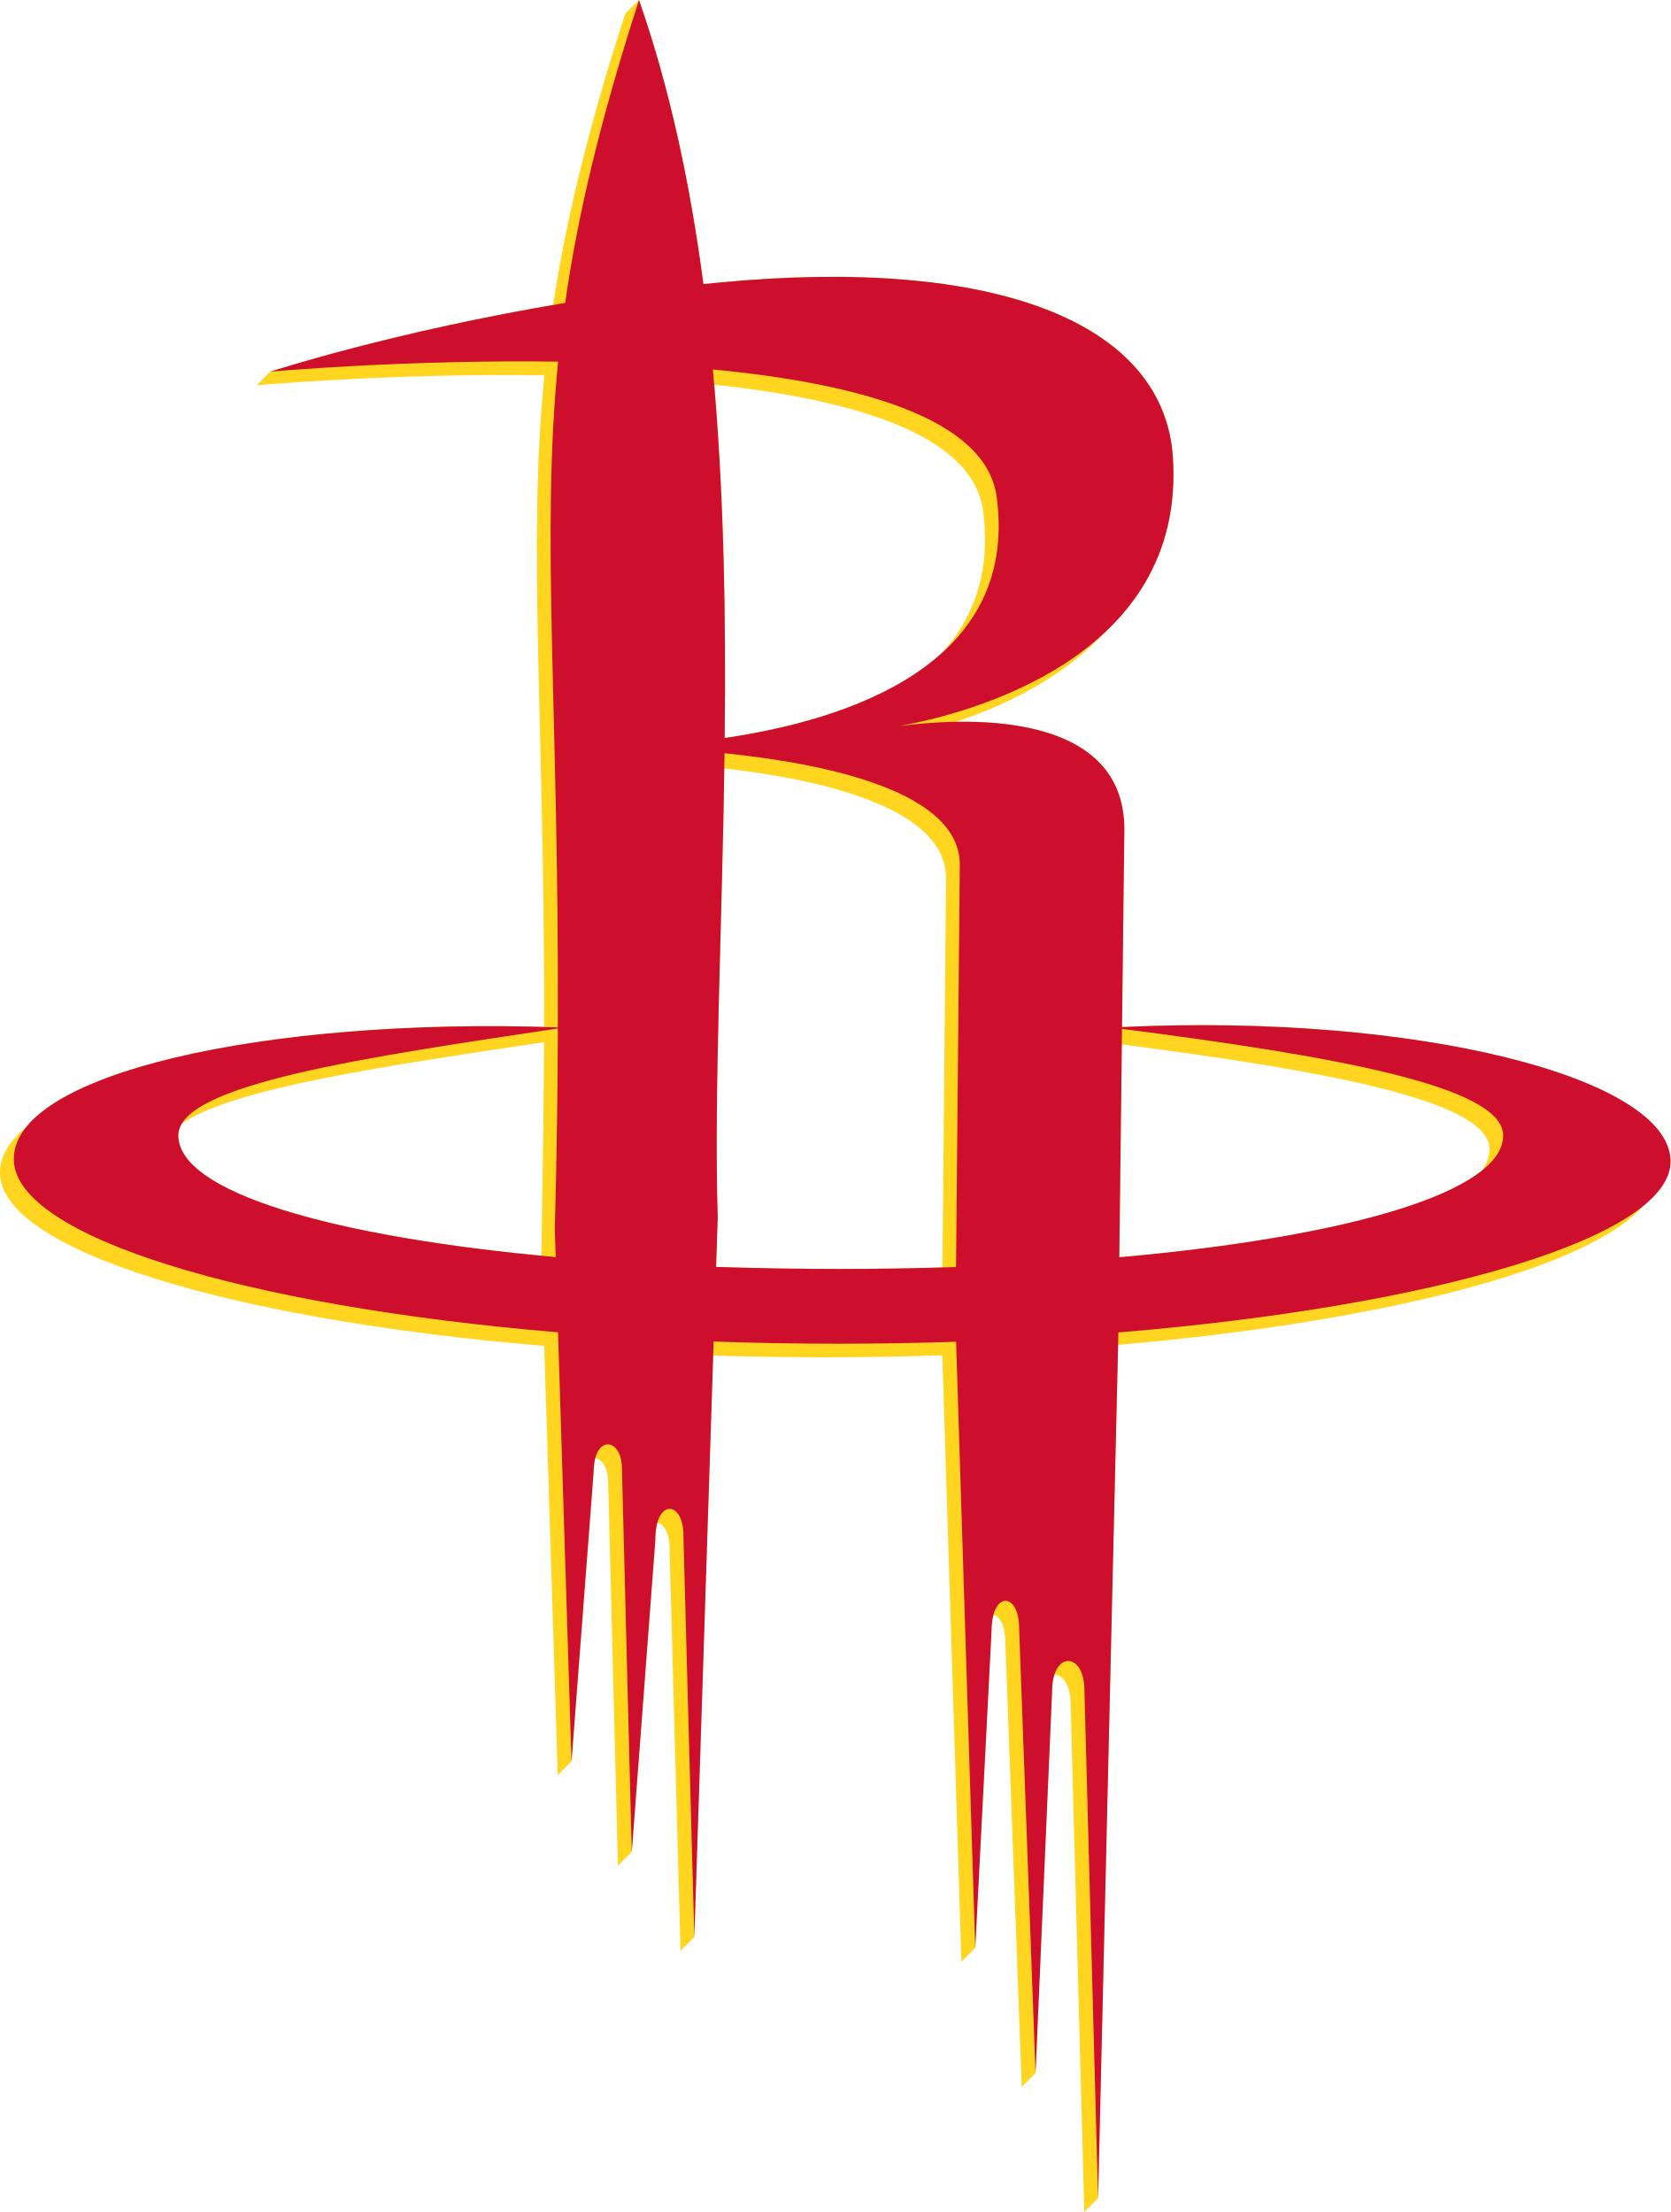
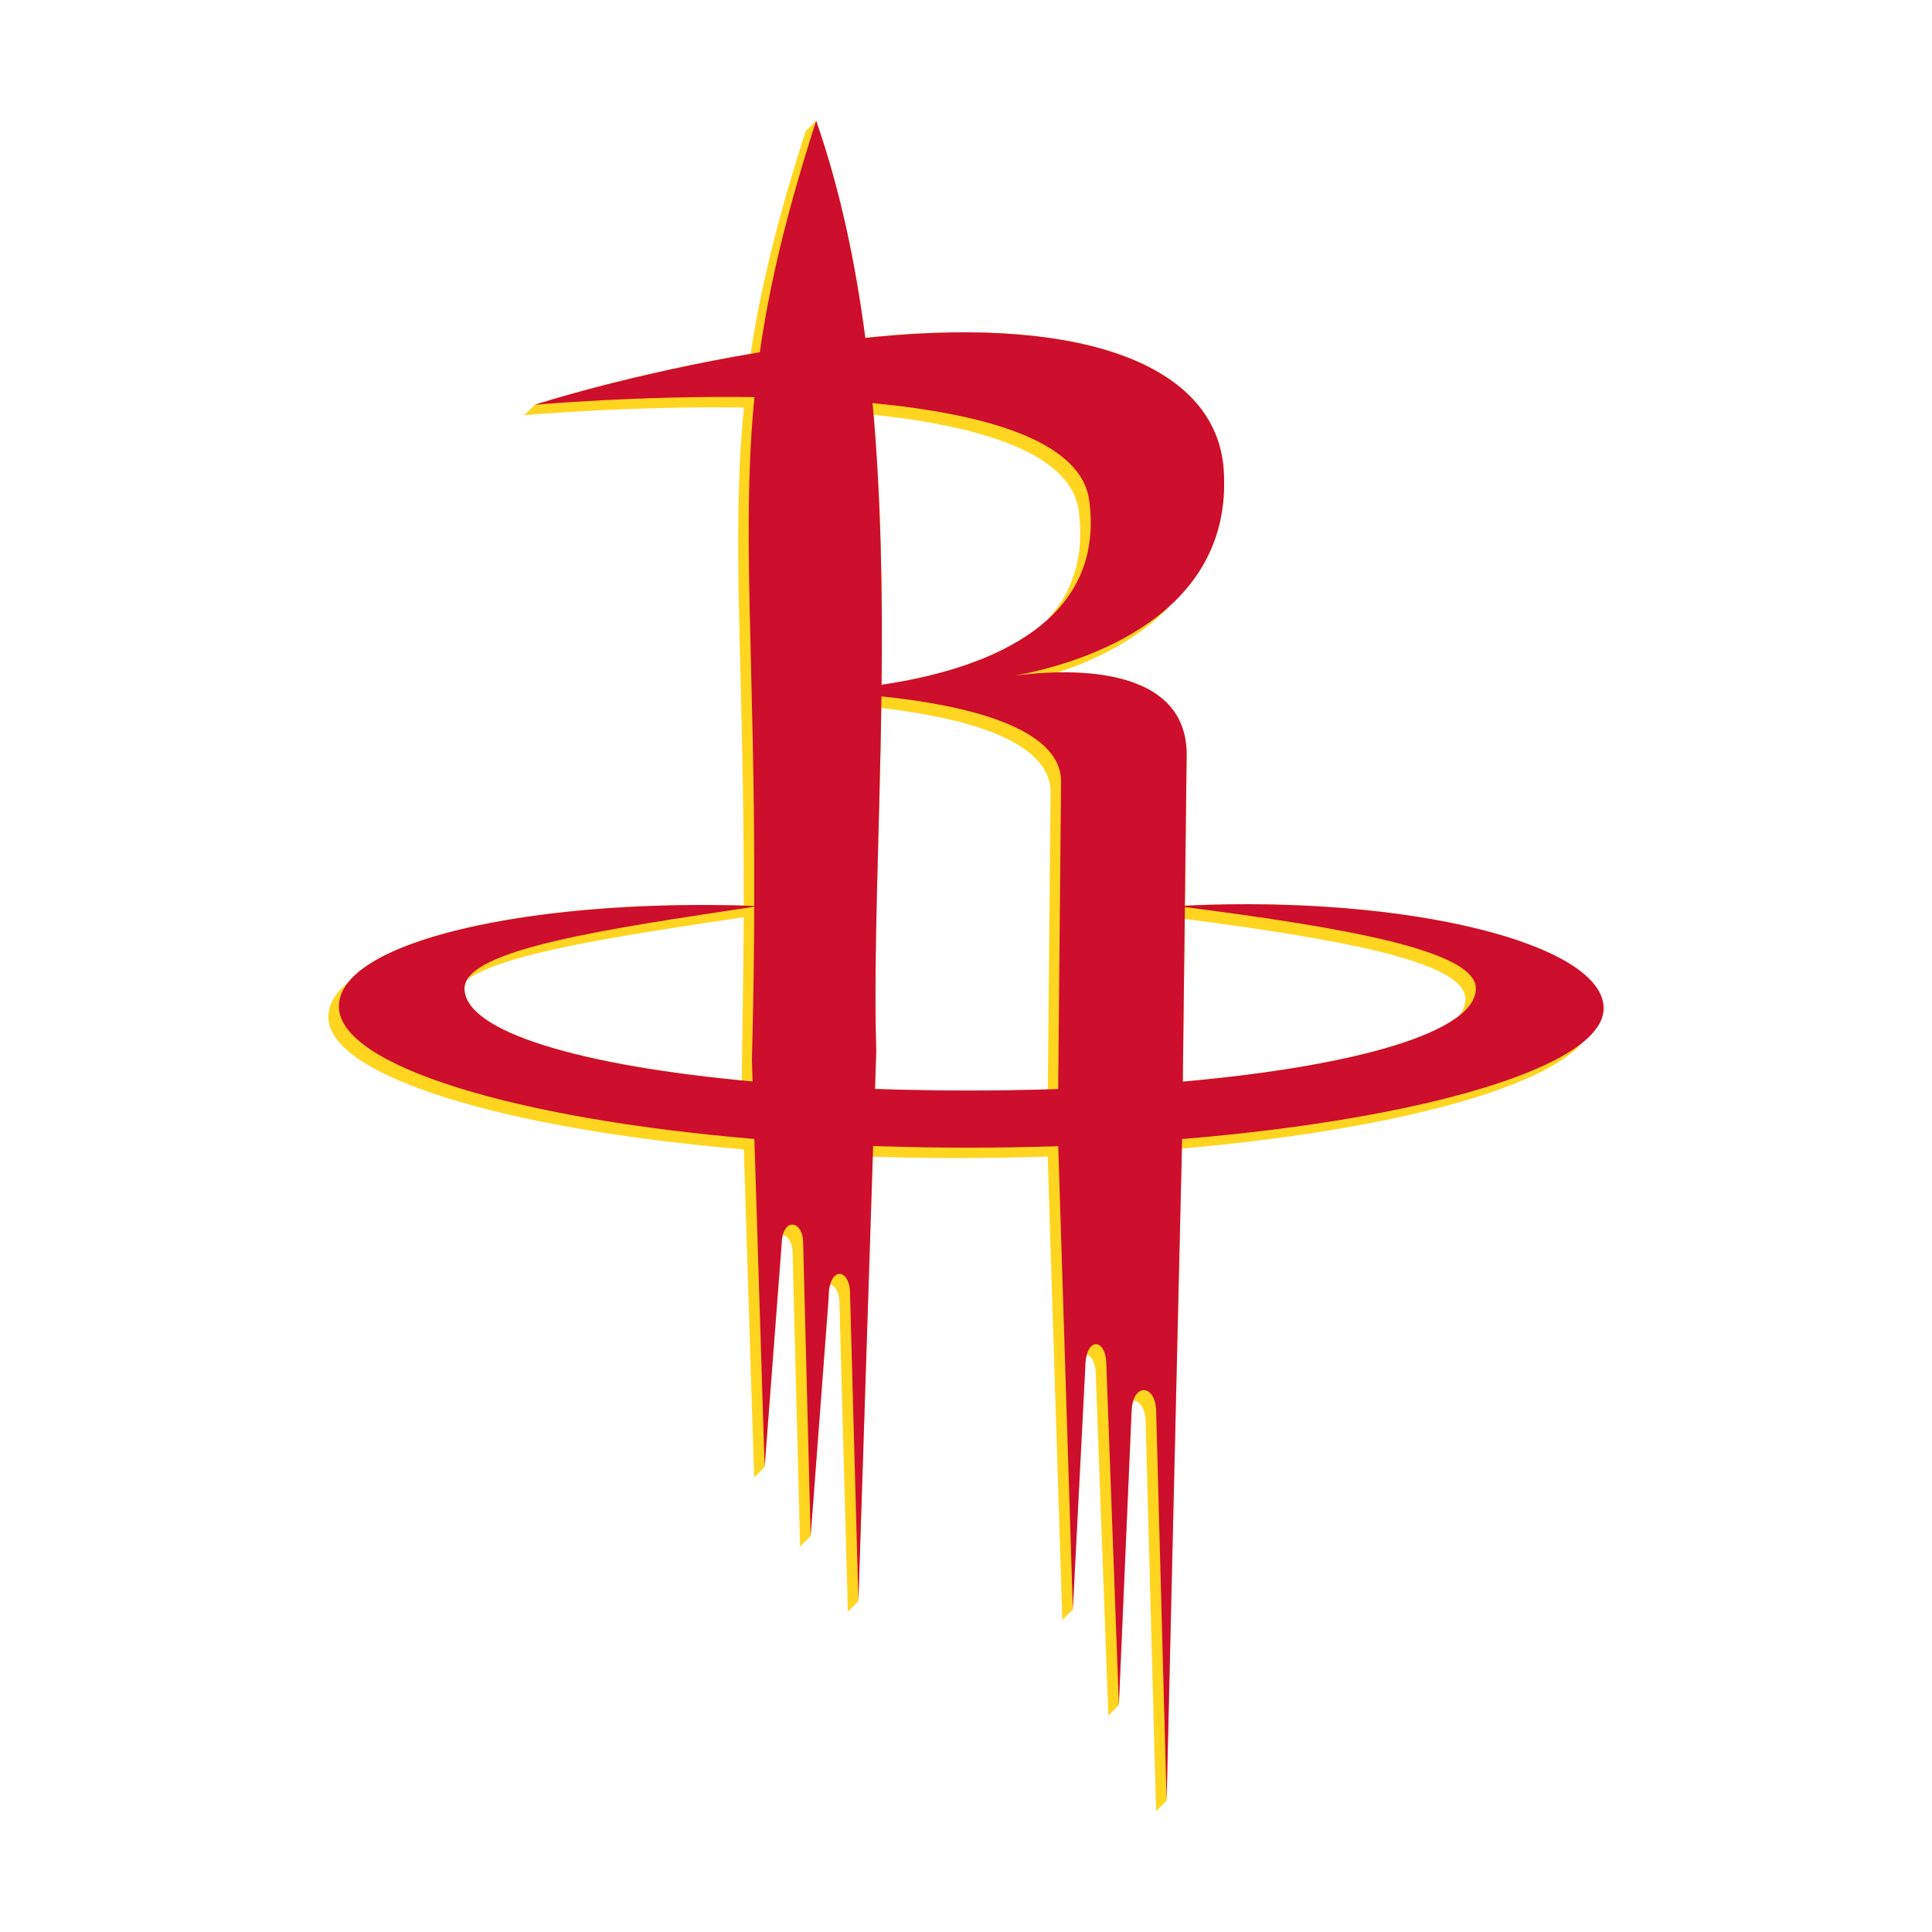
- <svg xmlns="http://www.w3.org/2000/svg" width="151" height="200" viewBox="0 0 151 200" fill="none">
-   <path d="M101.416 92.859L101.628 74.96C101.608 66.561 92.868 65.152 86.414 65.256C90.741 63.825 95.95 61.381 99.724 57.308C103.679 53.659 106.5 48.52 106.01 41.305C105.187 29.166 89.994 23.118 64.81 25.559C64.396 25.6 63.986 25.642 63.576 25.684C62.395 16.712 60.556 8.024 57.755 0L56.511 1.24C53.165 11.614 51.163 19.889 49.999 27.566C34.969 30.152 24.436 33.597 24.436 33.597L23.195 34.836C23.195 34.836 35.351 33.736 49.203 33.93C47.664 49.666 49.231 64.61 49.182 92.846C26.802 92.217 7.168 95.932 2.366 101.904C0.788 103.203 -0.053 104.63 0.003 106.161C0.246 113.005 20.593 119.29 49.193 121.692L50.412 160.501L51.656 159.258L53.665 132.942C53.672 132.512 53.724 132.147 53.804 131.838C54.405 131.918 54.972 132.685 54.972 134.022L55.854 168.681L57.099 167.442L59.229 139.234C59.222 138.605 59.291 138.088 59.409 137.671C60.014 137.775 60.574 138.664 60.525 140.251L61.512 176.386L62.752 175.146L64.459 122.56C67.746 122.665 71.1 122.72 74.512 122.72C78.126 122.72 81.688 122.658 85.174 122.543L86.901 177.368L88.141 176.129L89.615 147.435C89.615 146.862 89.681 146.379 89.789 145.991C90.352 146.119 90.873 146.959 90.87 148.442L92.353 188.684L93.591 187.445L95.095 152.678C95.113 152.181 95.186 151.761 95.297 151.418C96.013 151.411 96.735 152.265 96.77 153.924L98.007 200L99.248 198.757L101.055 121.599C125.495 119.467 144.049 114.54 148.646 108.88C150.172 107.599 150.989 106.272 150.989 104.922C150.645 97.408 128.036 91.603 101.406 92.859H101.416ZM48.939 113.54C29.35 111.651 16.113 107.679 16.113 102.658C16.113 102.293 16.221 101.943 16.426 101.602C21.017 98.377 35.091 96.342 49.182 94.228C49.161 99.745 48.939 113.54 48.939 113.54ZM88.85 46.155C89.598 51.694 88.01 55.874 85.149 59.03C80.038 63.662 72.02 65.77 65.505 66.728C65.619 56.277 65.466 45.426 64.559 34.781C77.136 36.121 87.93 39.294 88.854 46.152L88.85 46.155ZM85.181 114.595C82.112 114.686 78.971 114.734 75.76 114.734C71.982 114.734 68.295 114.668 64.723 114.547L64.869 110.085C64.532 98.783 65.237 84.61 65.466 69.475C74.641 70.534 85.706 73.148 85.514 79.596L85.184 114.595H85.181ZM133.902 105.88C129.339 109.477 117.2 112.255 101.173 113.679L101.402 94.429C119.744 96.818 134.631 99.498 134.631 103.898C134.631 104.578 134.381 105.241 133.902 105.88Z" fill="#FFD520" />
-   <path d="M150.999 104.925C150.825 97.405 128.046 91.609 101.416 92.863L101.628 74.964C101.597 63.888 86.418 64.968 81.302 65.645C87.276 64.565 107.248 59.582 106.014 41.312C105.19 29.173 89.997 23.125 64.813 25.566C64.4 25.607 63.99 25.649 63.58 25.691C62.398 16.718 60.56 8.031 57.759 0.007C54.256 10.857 52.223 19.413 51.087 27.388C35.476 29.992 24.439 33.604 24.439 33.604C24.439 33.604 36.592 32.503 50.447 32.697C48.883 48.669 50.524 63.825 50.426 92.891C23.953 91.96 0.972 97.109 1.25 104.929C1.486 111.772 21.837 118.06 50.44 120.463L51.657 159.265L53.665 132.949C53.724 129.685 56.216 129.987 56.216 132.789L57.105 167.448L59.236 139.241C59.201 135.435 61.866 135.612 61.776 139.022L62.759 175.153L64.504 121.297C68.174 121.425 71.93 121.494 75.76 121.494C79.374 121.494 82.932 121.432 86.421 121.317L88.152 176.136L89.625 147.442C89.646 143.782 92.124 143.973 92.117 147.213L93.601 187.452L95.106 152.685C95.22 149.268 97.955 149.421 98.014 152.685L99.255 198.764L101.09 120.474C130.01 118.081 151.159 111.783 150.999 104.929V104.925ZM90.088 44.916C92.134 60.1 76.635 65.093 65.501 66.728C65.619 55.825 65.449 44.489 64.434 33.406C77.584 34.663 89.128 37.812 90.084 44.916H90.088ZM16.117 102.658C16.117 98.019 33.263 95.568 50.426 92.991C50.409 98.509 50.325 104.522 50.148 111.14L50.228 113.661C29.934 111.828 16.117 107.79 16.117 102.661V102.658ZM64.726 114.547L64.872 110.085C64.525 98.443 65.282 83.755 65.491 68.103C74.867 69.068 86.957 71.617 86.755 78.356L86.414 114.561C82.96 114.675 79.402 114.734 75.767 114.734C72.132 114.734 68.302 114.668 64.73 114.547H64.726ZM101.17 113.679L101.416 93.026C120.317 95.46 135.869 98.168 135.869 102.658C135.869 107.804 121.711 111.852 101.17 113.679Z" fill="#CE0E2D" />
+ <svg xmlns="http://www.w3.org/2000/svg" width="512" height="512" viewBox="0 0 512 512" fill="none">
+   <path d="M314.004 240.005L314.478 199.912C314.431 181.097 294.871 177.94 280.428 178.173C290.111 174.969 301.769 169.493 310.216 160.37C319.067 152.196 325.382 140.685 324.286 124.523C322.442 97.332 288.439 83.784 232.074 89.251C231.148 89.345 230.231 89.438 229.313 89.531C226.669 69.434 222.554 49.974 216.285 32L213.501 34.777C206.011 58.016 201.531 76.55 198.926 93.747C165.287 99.541 141.713 107.256 141.713 107.256L138.937 110.033C138.937 110.033 166.143 107.568 197.145 108.003C193.699 143.251 197.207 176.726 197.098 239.974C147.01 238.566 103.066 246.889 92.317 260.266C88.787 263.175 86.904 266.371 87.029 269.801C87.573 285.131 133.111 299.209 197.121 304.591L199.851 391.522L202.636 388.737L207.131 329.79C207.147 328.826 207.263 328.009 207.442 327.317C208.788 327.496 210.056 329.215 210.056 332.209L212.031 409.846L214.815 407.069L219.583 343.883C219.568 342.476 219.723 341.317 219.988 340.384C221.341 340.617 222.593 342.608 222.484 346.162L224.693 427.104L227.47 424.328L231.288 306.535C238.646 306.769 246.152 306.893 253.789 306.893C261.878 306.893 269.85 306.753 277.651 306.496L281.516 429.305L284.293 426.529L287.591 362.254C287.591 360.971 287.739 359.89 287.98 359.019C289.24 359.307 290.406 361.189 290.399 364.51L293.72 454.653L296.488 451.876L299.856 373.999C299.895 372.886 300.058 371.945 300.307 371.175C301.909 371.16 303.527 373.073 303.605 376.791L306.374 480L309.15 477.216L313.195 304.381C367.895 299.605 409.42 288.569 419.71 275.891C423.124 273.021 424.952 270.05 424.952 267.025C424.182 250.194 373.58 237.19 313.98 240.005H314.004ZM196.554 286.329C152.711 282.098 123.086 273.2 123.086 261.954C123.086 261.137 123.327 260.352 123.786 259.589C134.06 252.364 165.56 247.806 197.098 243.07C197.051 255.428 196.554 286.329 196.554 286.329ZM285.88 135.388C287.552 147.794 283.998 157.158 277.597 164.228C266.156 174.603 248.213 179.324 233.63 181.471C233.886 158.06 233.544 133.755 231.514 109.909C259.661 112.911 283.819 120.02 285.888 135.38L285.88 135.388ZM277.667 288.693C270.799 288.896 263.768 289.004 256.581 289.004C248.127 289.004 239.875 288.857 231.88 288.584L232.206 278.59C231.452 253.274 233.031 221.526 233.544 187.623C254.077 189.995 278.841 195.852 278.413 210.295L277.674 288.693H277.667ZM386.709 269.171C376.497 277.229 349.33 283.451 313.459 286.64L313.973 243.521C355.023 248.872 388.342 254.876 388.342 264.73C388.342 266.255 387.782 267.74 386.709 269.171Z" fill="#FFD520" />
+   <path d="M424.975 267.033C424.586 250.186 373.604 237.205 314.004 240.013L314.478 199.919C314.408 175.109 280.435 177.527 268.987 179.044C282.357 176.625 327.055 165.464 324.294 124.538C322.45 97.348 288.446 83.799 232.082 89.267C231.156 89.36 230.239 89.454 229.321 89.547C226.676 69.449 222.562 49.99 216.293 32.016C208.453 56.321 203.903 75.485 201.36 93.35C166.423 99.183 141.721 107.272 141.721 107.272C141.721 107.272 168.92 104.807 199.929 105.242C196.429 141.019 200.1 174.969 199.882 240.075C140.632 237.991 89.199 249.525 89.821 267.04C90.35 282.37 135.896 296.455 199.914 301.838L202.636 388.753L207.131 329.806C207.263 322.495 212.84 323.172 212.84 329.448L214.831 407.085L219.599 343.899C219.521 335.375 225.486 335.771 225.284 343.409L227.485 424.343L231.39 303.704C239.603 303.992 248.01 304.147 256.581 304.147C264.67 304.147 272.634 304.008 280.443 303.751L284.316 426.544L287.614 362.27C287.661 354.072 293.206 354.5 293.191 361.756L296.512 451.892L299.88 374.014C300.136 366.361 306.257 366.703 306.389 374.014L309.166 477.231L313.273 301.861C377.998 296.502 425.333 282.393 424.975 267.04V267.033ZM288.649 132.612C293.23 166.623 258.541 177.807 233.622 181.471C233.886 157.049 233.505 131.655 231.234 106.829C260.665 109.644 286.502 116.699 288.641 132.612H288.649ZM123.094 261.954C123.094 251.563 161.469 246.072 199.882 240.301C199.843 252.66 199.657 266.13 199.26 280.955L199.439 286.601C154.018 282.495 123.094 273.449 123.094 261.962V261.954ZM231.887 288.584L232.214 278.59C231.436 252.512 233.132 219.612 233.598 184.551C254.583 186.713 281.641 192.422 281.19 207.518L280.428 288.616C272.697 288.872 264.732 289.004 256.597 289.004C248.462 289.004 239.891 288.857 231.895 288.584H231.887ZM313.452 286.64L314.004 240.379C356.306 245.831 391.111 251.897 391.111 261.954C391.111 273.48 359.425 282.549 313.452 286.64Z" fill="#CE0E2D" />
</svg>
